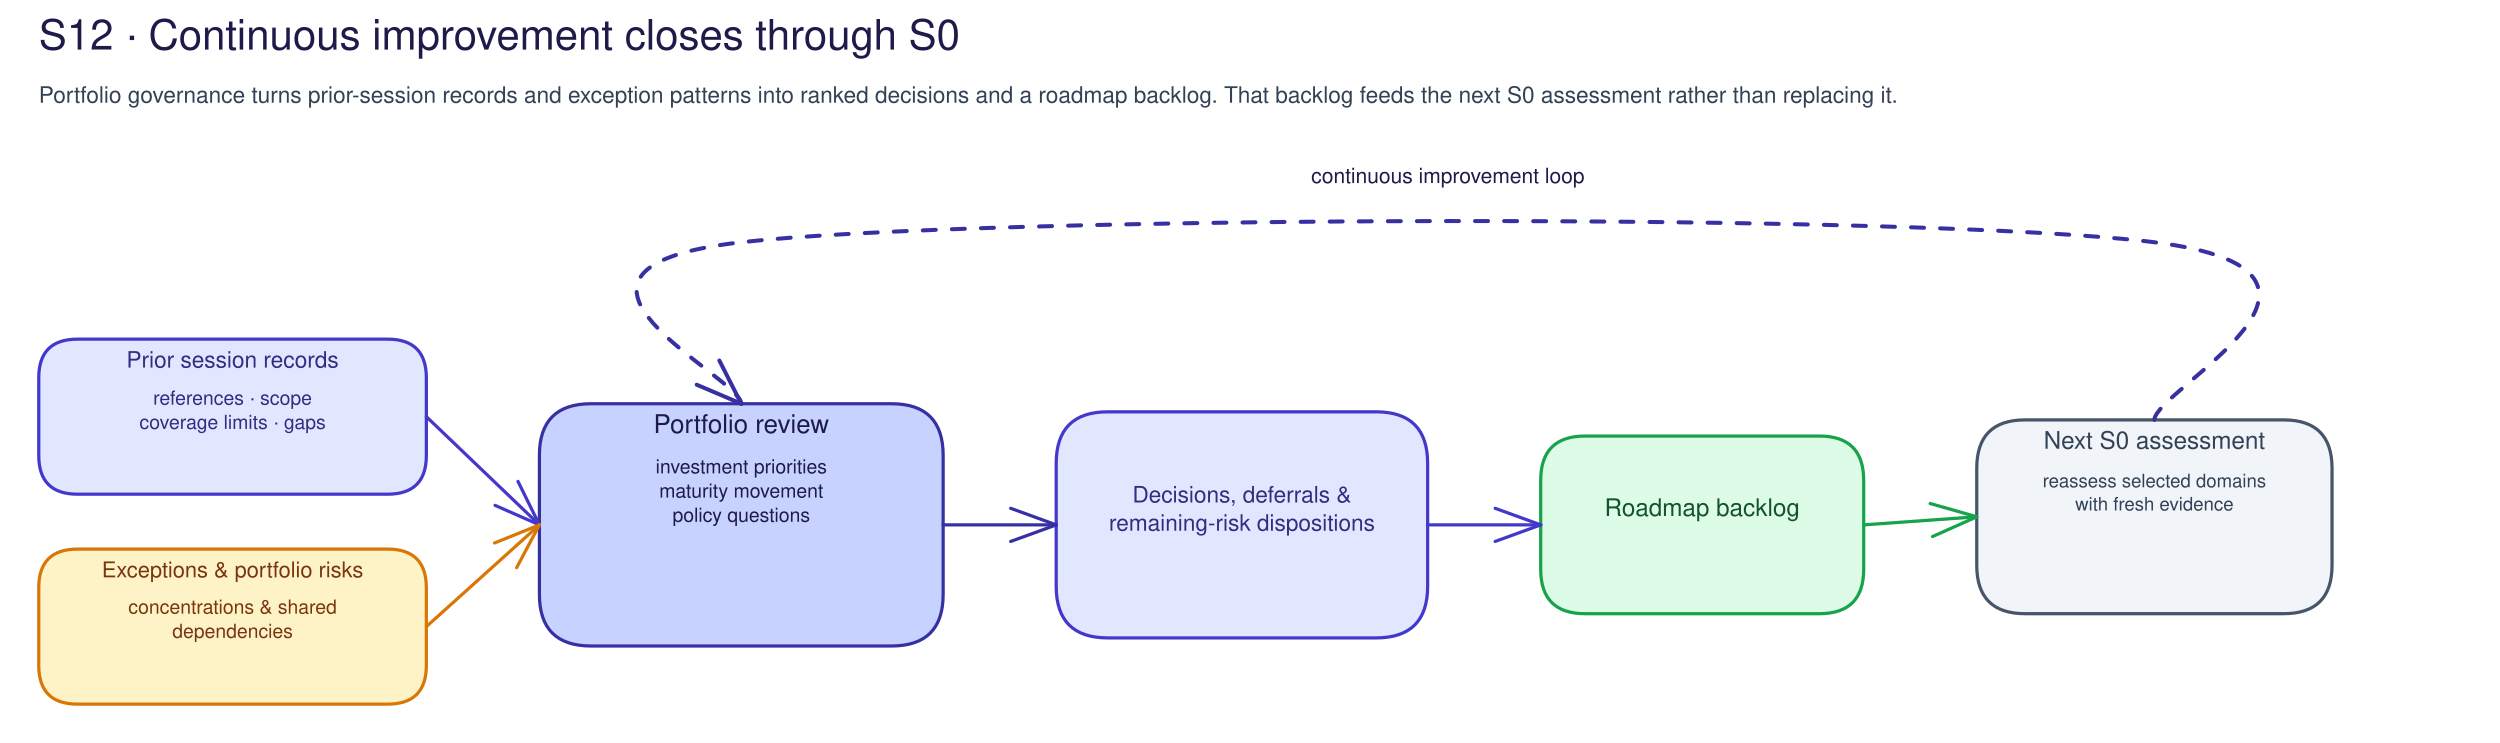
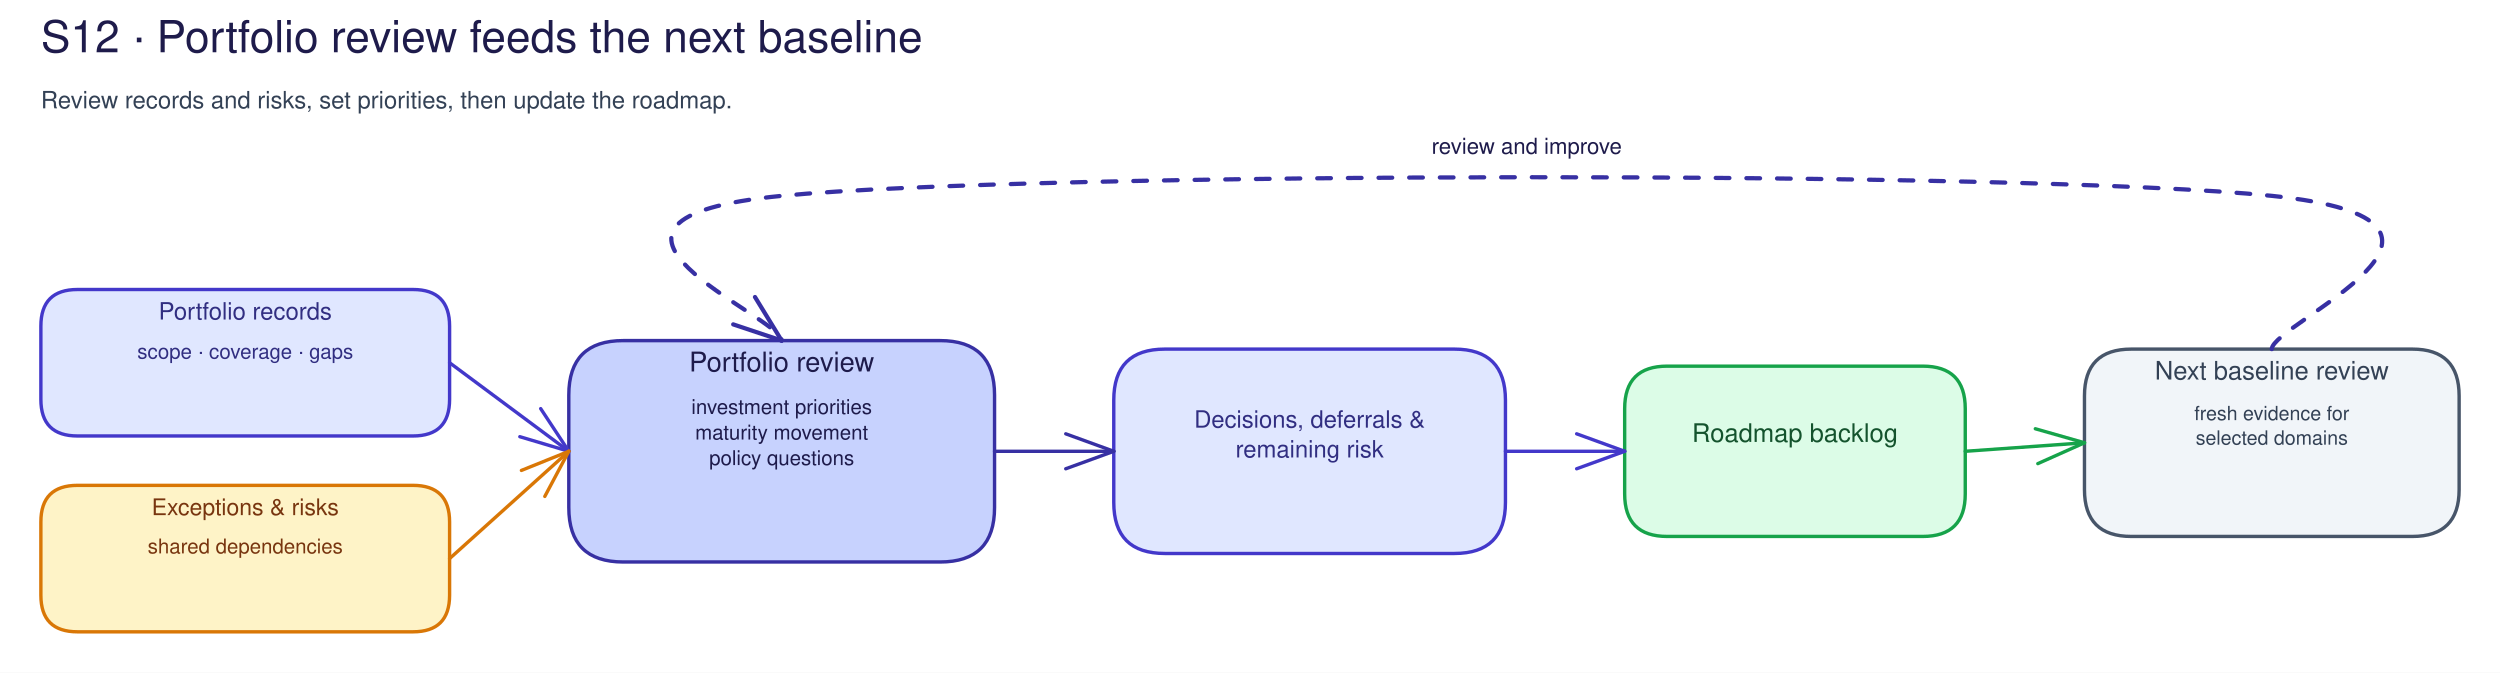
- <svg xmlns="http://www.w3.org/2000/svg" version="1.1" viewBox="0 0 1548 460" width="1548" height="460">
+ <svg xmlns="http://www.w3.org/2000/svg" version="1.1" viewBox="0 0 1468 395" width="1468" height="395">
  <defs>
    <style class="style-fonts">
      @font-face {
        font-family: "Virgil";
        src: url("https://unpkg.com/@excalidraw/excalidraw@undefined/dist/excalidraw-assets/Virgil.woff2");
      }
      @font-face {
        font-family: "Cascadia";
        src: url("https://unpkg.com/@excalidraw/excalidraw@undefined/dist/excalidraw-assets/Cascadia.woff2");
      }
      @font-face {
        font-family: "Assistant";
        src: url("https://unpkg.com/@excalidraw/excalidraw@undefined/dist/excalidraw-assets/Assistant-Regular.woff2");
      }
    </style>
  </defs>
-   <rect x="0" y="0" width="1548" height="460" fill="#ffffff" />
-   <g transform="translate(24 24) rotate(0 750 16.25)">
-     <text x="0" y="0" font-family="Helvetica, Segoe UI Emoji" font-size="26px" fill="#1e1b4b" text-anchor="start" style="white-space: pre;" direction="ltr" dominant-baseline="text-before-edge">S12 · Continuous improvement closes through S0</text>
+   <rect x="0" y="0" width="1468" height="395" fill="#ffffff" />
+   <g transform="translate(24 24) rotate(0 500 16.25)">
+     <text x="0" y="0" font-family="Helvetica, Segoe UI Emoji" font-size="26px" fill="#1e1b4b" text-anchor="start" style="white-space: pre;" direction="ltr" dominant-baseline="text-before-edge">S12 · Portfolio review feeds the next baseline</text>
  </g>
-   <g transform="translate(24 60) rotate(0 750 8.75)">
-     <text x="0" y="0" font-family="Helvetica, Segoe UI Emoji" font-size="14px" fill="#334155" text-anchor="start" style="white-space: pre;" direction="ltr" dominant-baseline="text-before-edge">Portfolio governance turns prior-session records and exception patterns into ranked decisions and a roadmap backlog. That backlog feeds the next S0 assessment rather than replacing it.</text>
+   <g transform="translate(24 60) rotate(0 630 8.75)">
+     <text x="0" y="0" font-family="Helvetica, Segoe UI Emoji" font-size="14px" fill="#334155" text-anchor="start" style="white-space: pre;" direction="ltr" dominant-baseline="text-before-edge">Review records and risks, set priorities, then update the roadmap.</text>
  </g>
-   <g stroke-linecap="round" transform="translate(24 210) rotate(0 120 48)">
-     <path d="M24 0 C91.59 0, 159.18 0, 216 0 C232 0, 240 8, 240 24 C240 42.43, 240 60.87, 240 72 C240 88, 232 96, 216 96 C161.53 96, 107.06 96, 24 96 C8 96, 0 88, 0 72 C0 60.63, 0 49.26, 0 24 C0 8, 8 0, 24 0" stroke="none" stroke-width="0" fill="#e0e7ff" />
-     <path d="M24 0 C66.18 0, 108.36 0, 216 0 M24 0 C63.34 0, 102.68 0, 216 0 M216 0 C232 0, 240 8, 240 24 M216 0 C232 0, 240 8, 240 24 M240 24 C240 37.32, 240 50.65, 240 72 M240 24 C240 38.21, 240 52.42, 240 72 M240 72 C240 88, 232 96, 216 96 M240 72 C240 88, 232 96, 216 96 M216 96 C165.87 96, 115.73 96, 24 96 M216 96 C156.7 96, 97.39 96, 24 96 M24 96 C8 96, 0 88, 0 72 M24 96 C8 96, 0 88, 0 72 M0 72 C0 57.04, 0 42.08, 0 24 M0 72 C0 53.69, 0 35.38, 0 24 M0 24 C0 8, 8 0, 24 0 M0 24 C0 8, 8 0, 24 0" stroke="#4338ca" stroke-width="2" fill="none" />
+   <g stroke-linecap="round" transform="translate(24 170) rotate(0 120 43)">
+     <path d="M21.5 0 C65.6 0, 109.69 0, 218.5 0 C232.83 0, 240 7.17, 240 21.5 C240 30.99, 240 40.49, 240 64.5 C240 78.83, 232.83 86, 218.5 86 C157.49 86, 96.48 86, 21.5 86 C7.17 86, 0 78.83, 0 64.5 C0 53.46, 0 42.43, 0 21.5 C0 7.17, 7.17 0, 21.5 0" stroke="none" stroke-width="0" fill="#e0e7ff" />
+     <path d="M21.5 0 C61.82 0, 102.15 0, 218.5 0 M21.5 0 C64.36 0, 107.22 0, 218.5 0 M218.5 0 C232.83 0, 240 7.17, 240 21.5 M218.5 0 C232.83 0, 240 7.17, 240 21.5 M240 21.5 C240 31.71, 240 41.92, 240 64.5 M240 21.5 C240 33.62, 240 45.75, 240 64.5 M240 64.5 C240 78.83, 232.83 86, 218.5 86 M240 64.5 C240 78.83, 232.83 86, 218.5 86 M218.5 86 C153.35 86, 88.2 86, 21.5 86 M218.5 86 C162.4 86, 106.29 86, 21.5 86 M21.5 86 C7.17 86, 0 78.83, 0 64.5 M21.5 86 C7.17 86, 0 78.83, 0 64.5 M0 64.5 C0 53.52, 0 42.54, 0 21.5 M0 64.5 C0 54.77, 0 45.05, 0 21.5 M0 21.5 C0 7.17, 7.17 0, 21.5 0 M0 21.5 C0 7.17, 7.17 0, 21.5 0" stroke="#4338ca" stroke-width="2" fill="none" />
  </g>
-   <g transform="translate(30 224) rotate(0 114 8.75)">
-     <text x="114" y="0" font-family="Helvetica, Segoe UI Emoji" font-size="14px" fill="#312e81" text-anchor="middle" style="white-space: pre;" direction="ltr" dominant-baseline="text-before-edge">Prior session records</text>
+   <g transform="translate(30 184) rotate(0 114 8.75)">
+     <text x="114" y="0" font-family="Helvetica, Segoe UI Emoji" font-size="14px" fill="#312e81" text-anchor="middle" style="white-space: pre;" direction="ltr" dominant-baseline="text-before-edge">Portfolio records</text>
  </g>
-   <g transform="translate(30 247.5) rotate(0 114 15)">
-     <text x="114" y="0" font-family="Helvetica, Segoe UI Emoji" font-size="12px" fill="#312e81" text-anchor="middle" style="white-space: pre;" direction="ltr" dominant-baseline="text-before-edge">references · scope</text>
-     <text x="114" y="15" font-family="Helvetica, Segoe UI Emoji" font-size="12px" fill="#312e81" text-anchor="middle" style="white-space: pre;" direction="ltr" dominant-baseline="text-before-edge">coverage limits · gaps</text>
+   <g transform="translate(30 207.5) rotate(0 114 7.5)">
+     <text x="114" y="0" font-family="Helvetica, Segoe UI Emoji" font-size="12px" fill="#312e81" text-anchor="middle" style="white-space: pre;" direction="ltr" dominant-baseline="text-before-edge">scope · coverage · gaps</text>
  </g>
-   <g stroke-linecap="round" transform="translate(24 340) rotate(0 120 48)">
-     <path d="M24 0 C99.14 0, 174.29 0, 216 0 C232 0, 240 8, 240 24 C240 35.95, 240 47.9, 240 72 C240 88, 232 96, 216 96 C144.69 96, 73.38 96, 24 96 C8 96, 0 88, 0 72 C0 59.86, 0 47.71, 0 24 C0 8, 8 0, 24 0" stroke="none" stroke-width="0" fill="#fef3c7" />
-     <path d="M24 0 C66.22 0, 108.44 0, 216 0 M24 0 C67.9 0, 111.8 0, 216 0 M216 0 C232 0, 240 8, 240 24 M216 0 C232 0, 240 8, 240 24 M240 24 C240 34.21, 240 44.42, 240 72 M240 24 C240 36.29, 240 48.57, 240 72 M240 72 C240 88, 232 96, 216 96 M240 72 C240 88, 232 96, 216 96 M216 96 C154.68 96, 93.36 96, 24 96 M216 96 C144.32 96, 72.64 96, 24 96 M24 96 C8 96, 0 88, 0 72 M24 96 C8 96, 0 88, 0 72 M0 72 C0 54.83, 0 37.67, 0 24 M0 72 C0 53.24, 0 34.47, 0 24 M0 24 C0 8, 8 0, 24 0 M0 24 C0 8, 8 0, 24 0" stroke="#d97706" stroke-width="2" fill="none" />
+   <g stroke-linecap="round" transform="translate(24 285) rotate(0 120 43)">
+     <path d="M21.5 0 C73.35 0, 125.19 0, 218.5 0 C232.83 0, 240 7.17, 240 21.5 C240 33.79, 240 46.07, 240 64.5 C240 78.83, 232.83 86, 218.5 86 C140.21 86, 61.91 86, 21.5 86 C7.17 86, 0 78.83, 0 64.5 C0 52.77, 0 41.04, 0 21.5 C0 7.17, 7.17 0, 21.5 0" stroke="none" stroke-width="0" fill="#fef3c7" />
+     <path d="M21.5 0 C61.86 0, 102.22 0, 218.5 0 M21.5 0 C69.04 0, 116.57 0, 218.5 0 M218.5 0 C232.83 0, 240 7.17, 240 21.5 M218.5 0 C232.83 0, 240 7.17, 240 21.5 M240 21.5 C240 37.52, 240 53.54, 240 64.5 M240 21.5 C240 31.9, 240 42.3, 240 64.5 M240 64.5 C240 78.83, 232.83 86, 218.5 86 M240 64.5 C240 78.83, 232.83 86, 218.5 86 M218.5 86 C141.87 86, 65.25 86, 21.5 86 M218.5 86 C149.7 86, 80.9 86, 21.5 86 M21.5 86 C7.17 86, 0 78.83, 0 64.5 M21.5 86 C7.17 86, 0 78.83, 0 64.5 M0 64.5 C0 51.54, 0 38.59, 0 21.5 M0 64.5 C0 54.37, 0 44.23, 0 21.5 M0 21.5 C0 7.17, 7.17 0, 21.5 0 M0 21.5 C0 7.17, 7.17 0, 21.5 0" stroke="#d97706" stroke-width="2" fill="none" />
  </g>
-   <g transform="translate(30 354) rotate(0 114 8.4375)">
-     <text x="114" y="0" font-family="Helvetica, Segoe UI Emoji" font-size="13.5px" fill="#78350f" text-anchor="middle" style="white-space: pre;" direction="ltr" dominant-baseline="text-before-edge">Exceptions &amp; portfolio risks</text>
+   <g transform="translate(30 299) rotate(0 114 8.4375)">
+     <text x="114" y="0" font-family="Helvetica, Segoe UI Emoji" font-size="13.5px" fill="#78350f" text-anchor="middle" style="white-space: pre;" direction="ltr" dominant-baseline="text-before-edge">Exceptions &amp; risks</text>
  </g>
-   <g transform="translate(30 376.875) rotate(0 114 15)">
-     <text x="114" y="0" font-family="Helvetica, Segoe UI Emoji" font-size="12px" fill="#78350f" text-anchor="middle" style="white-space: pre;" direction="ltr" dominant-baseline="text-before-edge">concentrations &amp; shared</text>
-     <text x="114" y="15" font-family="Helvetica, Segoe UI Emoji" font-size="12px" fill="#78350f" text-anchor="middle" style="white-space: pre;" direction="ltr" dominant-baseline="text-before-edge">dependencies</text>
+   <g transform="translate(30 321.875) rotate(0 114 7.5)">
+     <text x="114" y="0" font-family="Helvetica, Segoe UI Emoji" font-size="12px" fill="#78350f" text-anchor="middle" style="white-space: pre;" direction="ltr" dominant-baseline="text-before-edge">shared dependencies</text>
  </g>
-   <g stroke-linecap="round" transform="translate(334 250) rotate(0 125 75)">
-     <path d="M32 0 C74.92 0, 117.83 0, 218 0 C239.33 0, 250 10.67, 250 32 C250 59, 250 85.99, 250 118 C250 139.33, 239.33 150, 218 150 C169.8 150, 121.6 150, 32 150 C10.67 150, 0 139.33, 0 118 C0 94.86, 0 71.72, 0 32 C0 10.67, 10.67 0, 32 0" stroke="none" stroke-width="0" fill="#c7d2fe" />
-     <path d="M32 0 C72.93 0, 113.87 0, 218 0 M32 0 C78.94 0, 125.89 0, 218 0 M218 0 C239.33 0, 250 10.67, 250 32 M218 0 C239.33 0, 250 10.67, 250 32 M250 32 C250 61.91, 250 91.82, 250 118 M250 32 C250 50.56, 250 69.13, 250 118 M250 118 C250 139.33, 239.33 150, 218 150 M250 118 C250 139.33, 239.33 150, 218 150 M218 150 C147.76 150, 77.53 150, 32 150 M218 150 C173.77 150, 129.55 150, 32 150 M32 150 C10.67 150, 0 139.33, 0 118 M32 150 C10.67 150, 0 139.33, 0 118 M0 118 C0 100.49, 0 82.98, 0 32 M0 118 C0 100.76, 0 83.53, 0 32 M0 32 C0 10.67, 10.67 0, 32 0 M0 32 C0 10.67, 10.67 0, 32 0" stroke="#3730a3" stroke-width="2" fill="none" />
+   <g stroke-linecap="round" transform="translate(334 200) rotate(0 125 65)">
+     <path d="M32 0 C88.27 0, 144.54 0, 218 0 C239.33 0, 250 10.67, 250 32 C250 55.15, 250 78.29, 250 98 C250 119.33, 239.33 130, 218 130 C164.96 130, 111.93 130, 32 130 C10.67 130, 0 119.33, 0 98 C0 78.93, 0 59.87, 0 32 C0 10.67, 10.67 0, 32 0" stroke="none" stroke-width="0" fill="#c7d2fe" />
+     <path d="M32 0 C70.14 0, 108.28 0, 218 0 M32 0 C81.3 0, 130.59 0, 218 0 M218 0 C239.33 0, 250 10.67, 250 32 M218 0 C239.33 0, 250 10.67, 250 32 M250 32 C250 52.3, 250 72.6, 250 98 M250 32 C250 45.32, 250 58.64, 250 98 M250 98 C250 119.33, 239.33 130, 218 130 M250 98 C250 119.33, 239.33 130, 218 130 M218 130 C172.02 130, 126.04 130, 32 130 M218 130 C178.25 130, 138.51 130, 32 130 M32 130 C10.67 130, 0 119.33, 0 98 M32 130 C10.67 130, 0 119.33, 0 98 M0 98 C0 75.08, 0 52.16, 0 32 M0 98 C0 81.82, 0 65.64, 0 32 M0 32 C0 10.67, 10.67 0, 32 0 M0 32 C0 10.67, 10.67 0, 32 0" stroke="#3730a3" stroke-width="2" fill="none" />
  </g>
-   <g transform="translate(340 264) rotate(0 119 10)">
+   <g transform="translate(340 214) rotate(0 119 10)">
    <text x="119" y="0" font-family="Helvetica, Segoe UI Emoji" font-size="16px" fill="#1e1b4b" text-anchor="middle" style="white-space: pre;" direction="ltr" dominant-baseline="text-before-edge">Portfolio review</text>
  </g>
-   <g transform="translate(340 290) rotate(0 119 22.5)">
+   <g transform="translate(340 240) rotate(0 119 22.5)">
    <text x="119" y="0" font-family="Helvetica, Segoe UI Emoji" font-size="12px" fill="#1e1b4b" text-anchor="middle" style="white-space: pre;" direction="ltr" dominant-baseline="text-before-edge">investment priorities</text>
    <text x="119" y="15" font-family="Helvetica, Segoe UI Emoji" font-size="12px" fill="#1e1b4b" text-anchor="middle" style="white-space: pre;" direction="ltr" dominant-baseline="text-before-edge">maturity movement</text>
    <text x="119" y="30" font-family="Helvetica, Segoe UI Emoji" font-size="12px" fill="#1e1b4b" text-anchor="middle" style="white-space: pre;" direction="ltr" dominant-baseline="text-before-edge">policy questions</text>
  </g>
  <g stroke-linecap="round">
-     <g transform="translate(264 258) rotate(0 35 33.5)">
-       <path d="M0 0 C15.42 14.76, 30.84 29.52, 70 67 M0 0 C19.33 18.5, 38.66 37, 70 67" stroke="#4338ca" stroke-width="2" fill="none" />
+     <g transform="translate(264 213) rotate(0 35 26)">
+       <path d="M0 0 C14.37 10.67, 28.74 21.35, 70 52 M0 0 C20.21 15.02, 40.43 30.03, 70 52" stroke="#4338ca" stroke-width="2" fill="none" />
    </g>
-     <g transform="translate(264 258) rotate(0 35 33.5)">
-       <path d="M42.54 54.92 C48.59 57.58, 54.64 60.24, 70 67 M42.54 54.92 C50.12 58.26, 57.7 61.59, 70 67" stroke="#4338ca" stroke-width="2" fill="none" />
+     <g transform="translate(264 213) rotate(0 35 26)">
+       <path d="M41.25 43.43 C47.15 45.19, 53.05 46.95, 70 52 M41.25 43.43 C49.55 45.9, 57.86 48.38, 70 52" stroke="#4338ca" stroke-width="2" fill="none" />
    </g>
-     <g transform="translate(264 258) rotate(0 35 33.5)">
-       <path d="M56.73 40.09 C59.65 46.02, 62.58 51.95, 70 67 M56.73 40.09 C60.39 47.52, 64.06 54.95, 70 67" stroke="#4338ca" stroke-width="2" fill="none" />
+     <g transform="translate(264 213) rotate(0 35 26)">
+       <path d="M53.49 26.95 C56.88 32.09, 60.27 37.23, 70 52 M53.49 26.95 C58.26 34.19, 63.02 41.42, 70 52" stroke="#4338ca" stroke-width="2" fill="none" />
    </g>
  </g>
  <mask />
  <g stroke-linecap="round">
-     <g transform="translate(264 388) rotate(0 35 -31.5)">
-       <path d="M0 0 C15.42 -13.88, 30.85 -27.76, 70 -63 M0 0 C19.88 -17.89, 39.77 -35.79, 70 -63" stroke="#d97706" stroke-width="2" fill="none" />
+     <g transform="translate(264 328) rotate(0 35 -31.5)">
+       <path d="M0 0 C14.37 -12.93, 28.74 -25.87, 70 -63 M0 0 C20.77 -18.69, 41.54 -37.38, 70 -63" stroke="#d97706" stroke-width="2" fill="none" />
    </g>
-     <g transform="translate(264 388) rotate(0 35 -31.5)">
-       <path d="M55.91 -36.51 C59.01 -42.35, 62.12 -48.19, 70 -63 M55.91 -36.51 C59.91 -44.04, 63.91 -51.56, 70 -63" stroke="#d97706" stroke-width="2" fill="none" />
+     <g transform="translate(264 328) rotate(0 35 -31.5)">
+       <path d="M55.91 -36.51 C58.8 -41.95, 61.7 -47.39, 70 -63 M55.91 -36.51 C60.09 -44.37, 64.27 -52.23, 70 -63" stroke="#d97706" stroke-width="2" fill="none" />
    </g>
-     <g transform="translate(264 388) rotate(0 35 -31.5)">
-       <path d="M42.18 -51.77 C48.31 -54.24, 54.44 -56.72, 70 -63 M42.18 -51.77 C50.08 -54.96, 57.98 -58.15, 70 -63" stroke="#d97706" stroke-width="2" fill="none" />
+     <g transform="translate(264 328) rotate(0 35 -31.5)">
+       <path d="M42.18 -51.77 C47.89 -54.07, 53.6 -56.38, 70 -63 M42.18 -51.77 C50.44 -55.1, 58.69 -58.43, 70 -63" stroke="#d97706" stroke-width="2" fill="none" />
    </g>
  </g>
  <mask />
-   <g stroke-linecap="round" transform="translate(654 255) rotate(0 115 70)">
-     <path d="M32 0 C70.12 0, 108.24 0, 198 0 C219.33 0, 230 10.67, 230 32 C230 53.95, 230 75.9, 230 108 C230 129.33, 219.33 140, 198 140 C141.78 140, 85.56 140, 32 140 C10.67 140, 0 129.33, 0 108 C0 85.51, 0 63.02, 0 32 C0 10.67, 10.67 0, 32 0" stroke="none" stroke-width="0" fill="#e0e7ff" />
-     <path d="M32 0 C68.58 0, 105.17 0, 198 0 M32 0 C80.46 0, 128.93 0, 198 0 M198 0 C219.33 0, 230 10.67, 230 32 M198 0 C219.33 0, 230 10.67, 230 32 M230 32 C230 60.34, 230 88.69, 230 108 M230 32 C230 53.46, 230 74.93, 230 108 M230 108 C230 129.33, 219.33 140, 198 140 M230 108 C230 129.33, 219.33 140, 198 140 M198 140 C152.4 140, 106.81 140, 32 140 M198 140 C140.7 140, 83.39 140, 32 140 M32 140 C10.67 140, 0 129.33, 0 108 M32 140 C10.67 140, 0 129.33, 0 108 M0 108 C0 86.7, 0 65.4, 0 32 M0 108 C0 81.43, 0 54.86, 0 32 M0 32 C0 10.67, 10.67 0, 32 0 M0 32 C0 10.67, 10.67 0, 32 0" stroke="#4338ca" stroke-width="2" fill="none" />
+   <g stroke-linecap="round" transform="translate(654 205) rotate(0 115 60)">
+     <path d="M30 0 C81.25 0, 132.49 0, 200 0 C220 0, 230 10, 230 30 C230 49.54, 230 69.07, 230 90 C230 110, 220 120, 200 120 C138 120, 76.01 120, 30 120 C10 120, 0 110, 0 90 C0 71.06, 0 52.12, 0 30 C0 10, 10 0, 30 0" stroke="none" stroke-width="0" fill="#e0e7ff" />
+     <path d="M30 0 C64.91 0, 99.83 0, 200 0 M30 0 C81.78 0, 133.57 0, 200 0 M200 0 C220 0, 230 10, 230 30 M200 0 C220 0, 230 10, 230 30 M230 30 C230 49.97, 230 69.93, 230 90 M230 30 C230 46.1, 230 62.2, 230 90 M230 90 C230 110, 220 120, 200 120 M230 90 C230 110, 220 120, 200 120 M200 120 C141.47 120, 82.94 120, 30 120 M200 120 C145.41 120, 90.82 120, 30 120 M30 120 C10 120, 0 110, 0 90 M30 120 C10 120, 0 110, 0 90 M0 90 C0 76.56, 0 63.13, 0 30 M0 90 C0 66.34, 0 42.68, 0 30 M0 30 C0 10, 10 0, 30 0 M0 30 C0 10, 10 0, 30 0" stroke="#4338ca" stroke-width="2" fill="none" />
  </g>
-   <g transform="translate(654 307.5) rotate(0 115 17.5)">
+   <g transform="translate(654 247.5) rotate(0 115 17.5)">
    <text x="115" y="0" font-family="Helvetica, Segoe UI Emoji" font-size="14px" fill="#312e81" text-anchor="middle" style="white-space: pre;" direction="ltr" dominant-baseline="text-before-edge">Decisions, deferrals &amp;</text>
-     <text x="115" y="17.5" font-family="Helvetica, Segoe UI Emoji" font-size="14px" fill="#312e81" text-anchor="middle" style="white-space: pre;" direction="ltr" dominant-baseline="text-before-edge">remaining-risk dispositions</text>
+     <text x="115" y="17.5" font-family="Helvetica, Segoe UI Emoji" font-size="14px" fill="#312e81" text-anchor="middle" style="white-space: pre;" direction="ltr" dominant-baseline="text-before-edge">remaining risk</text>
  </g>
-   <g stroke-linecap="round" transform="translate(954 270) rotate(0 100 55)">
-     <path d="M27.5 0 C83.93 0, 140.37 0, 172.5 0 C190.83 0, 200 9.17, 200 27.5 C200 49.43, 200 71.37, 200 82.5 C200 100.83, 190.83 110, 172.5 110 C124.58 110, 76.66 110, 27.5 110 C9.17 110, 0 100.83, 0 82.5 C0 65.63, 0 48.77, 0 27.5 C0 9.17, 9.17 0, 27.5 0" stroke="none" stroke-width="0" fill="#dcfce7" />
-     <path d="M27.5 0 C59.47 0, 91.45 0, 172.5 0 M27.5 0 C72.13 0, 116.76 0, 172.5 0 M172.5 0 C190.83 0, 200 9.17, 200 27.5 M172.5 0 C190.83 0, 200 9.17, 200 27.5 M200 27.5 C200 41.97, 200 56.43, 200 82.5 M200 27.5 C200 48.9, 200 70.29, 200 82.5 M200 82.5 C200 100.83, 190.83 110, 172.5 110 M200 82.5 C200 100.83, 190.83 110, 172.5 110 M172.5 110 C127.04 110, 81.58 110, 27.5 110 M172.5 110 C116.22 110, 59.93 110, 27.5 110 M27.5 110 C9.17 110, 0 100.83, 0 82.5 M27.5 110 C9.17 110, 0 100.83, 0 82.5 M0 82.5 C0 65.4, 0 48.3, 0 27.5 M0 82.5 C0 66.59, 0 50.68, 0 27.5 M0 27.5 C0 9.17, 9.17 0, 27.5 0 M0 27.5 C0 9.17, 9.17 0, 27.5 0" stroke="#16a34a" stroke-width="2" fill="none" />
+   <g stroke-linecap="round" transform="translate(954 215) rotate(0 100 50)">
+     <path d="M25 0 C64.15 0, 103.3 0, 175 0 C191.67 0, 200 8.33, 200 25 C200 36.78, 200 48.56, 200 75 C200 91.67, 191.67 100, 175 100 C121.52 100, 68.05 100, 25 100 C8.33 100, 0 91.67, 0 75 C0 58.68, 0 42.36, 0 25 C0 8.33, 8.33 0, 25 0" stroke="none" stroke-width="0" fill="#dcfce7" />
+     <path d="M25 0 C55.83 0, 86.65 0, 175 0 M25 0 C73.06 0, 121.13 0, 175 0 M175 0 C191.67 0, 200 8.33, 200 25 M175 0 C191.67 0, 200 8.33, 200 25 M200 25 C200 36.14, 200 47.28, 200 75 M200 25 C200 43.75, 200 62.5, 200 75 M200 75 C200 91.67, 191.67 100, 175 100 M200 75 C200 91.67, 191.67 100, 175 100 M175 100 C117.53 100, 60.07 100, 25 100 M175 100 C120.39 100, 65.77 100, 25 100 M25 100 C8.33 100, 0 91.67, 0 75 M25 100 C8.33 100, 0 91.67, 0 75 M0 75 C0 62.27, 0 49.54, 0 25 M0 75 C0 58.3, 0 41.6, 0 25 M0 25 C0 8.33, 8.33 0, 25 0 M0 25 C0 8.33, 8.33 0, 25 0" stroke="#16a34a" stroke-width="2" fill="none" />
  </g>
-   <g transform="translate(954 315.625) rotate(0 100 9.375)">
+   <g transform="translate(954 255.625) rotate(0 100 9.375)">
    <text x="100" y="0" font-family="Helvetica, Segoe UI Emoji" font-size="15px" fill="#14532d" text-anchor="middle" style="white-space: pre;" direction="ltr" dominant-baseline="text-before-edge">Roadmap backlog</text>
  </g>
-   <g stroke-linecap="round" transform="translate(1224 260) rotate(0 110 60)">
-     <path d="M30 0 C85.8 0, 141.61 0, 190 0 C210 0, 220 10, 220 30 C220 48.52, 220 67.05, 220 90 C220 110, 210 120, 190 120 C138.43 120, 86.86 120, 30 120 C10 120, 0 110, 0 90 C0 70.96, 0 51.91, 0 30 C0 10, 10 0, 30 0" stroke="none" stroke-width="0" fill="#f1f5f9" />
-     <path d="M30 0 C65.3 0, 100.6 0, 190 0 M30 0 C81.78 0, 133.55 0, 190 0 M190 0 C210 0, 220 10, 220 30 M190 0 C210 0, 220 10, 220 30 M220 30 C220 51.19, 220 72.37, 220 90 M220 30 C220 47.74, 220 65.48, 220 90 M220 90 C220 110, 210 120, 190 120 M220 90 C220 110, 210 120, 190 120 M190 120 C133.63 120, 77.25 120, 30 120 M190 120 C153.02 120, 116.04 120, 30 120 M30 120 C10 120, 0 110, 0 90 M30 120 C10 120, 0 110, 0 90 M0 90 C0 69.51, 0 49.01, 0 30 M0 90 C0 76.26, 0 62.53, 0 30 M0 30 C0 10, 10 0, 30 0 M0 30 C0 10, 10 0, 30 0" stroke="#475569" stroke-width="2" fill="none" />
+   <g stroke-linecap="round" transform="translate(1224 205) rotate(0 110 55)">
+     <path d="M27.5 0 C63.89 0, 100.29 0, 192.5 0 C210.83 0, 220 9.17, 220 27.5 C220 46.5, 220 65.51, 220 82.5 C220 100.83, 210.83 110, 192.5 110 C135.03 110, 77.56 110, 27.5 110 C9.17 110, 0 100.83, 0 82.5 C0 63.96, 0 45.41, 0 27.5 C0 9.17, 9.17 0, 27.5 0" stroke="none" stroke-width="0" fill="#f1f5f9" />
+     <path d="M27.5 0 C61.43 0, 95.36 0, 192.5 0 M27.5 0 C82.98 0, 138.47 0, 192.5 0 M192.5 0 C210.83 0, 220 9.17, 220 27.5 M192.5 0 C210.83 0, 220 9.17, 220 27.5 M220 27.5 C220 44.71, 220 61.92, 220 82.5 M220 27.5 C220 42.99, 220 58.47, 220 82.5 M220 82.5 C220 100.83, 210.83 110, 192.5 110 M220 82.5 C220 100.83, 210.83 110, 192.5 110 M192.5 110 C155.88 110, 119.26 110, 27.5 110 M192.5 110 C158.34 110, 124.17 110, 27.5 110 M27.5 110 C9.17 110, 0 100.83, 0 82.5 M27.5 110 C9.17 110, 0 100.83, 0 82.5 M0 82.5 C0 66.81, 0 51.12, 0 27.5 M0 82.5 C0 67.45, 0 52.4, 0 27.5 M0 27.5 C0 9.17, 9.17 0, 27.5 0 M0 27.5 C0 9.17, 9.17 0, 27.5 0" stroke="#475569" stroke-width="2" fill="none" />
  </g>
-   <g transform="translate(1230 274) rotate(0 104 9.375)">
-     <text x="104" y="0" font-family="Helvetica, Segoe UI Emoji" font-size="15px" fill="#334155" text-anchor="middle" style="white-space: pre;" direction="ltr" dominant-baseline="text-before-edge">Next S0 assessment</text>
+   <g transform="translate(1230 219) rotate(0 104 9.375)">
+     <text x="104" y="0" font-family="Helvetica, Segoe UI Emoji" font-size="15px" fill="#334155" text-anchor="middle" style="white-space: pre;" direction="ltr" dominant-baseline="text-before-edge">Next baseline review</text>
  </g>
-   <g transform="translate(1230 298.75) rotate(0 104 14.375)">
-     <text x="104" y="0" font-family="Helvetica, Segoe UI Emoji" font-size="11.5px" fill="#334155" text-anchor="middle" style="white-space: pre;" direction="ltr" dominant-baseline="text-before-edge">reassess selected domains</text>
-     <text x="104" y="14.375" font-family="Helvetica, Segoe UI Emoji" font-size="11.5px" fill="#334155" text-anchor="middle" style="white-space: pre;" direction="ltr" dominant-baseline="text-before-edge">with fresh evidence</text>
+   <g transform="translate(1230 243.75) rotate(0 104 14.375)">
+     <text x="104" y="0" font-family="Helvetica, Segoe UI Emoji" font-size="11.5px" fill="#334155" text-anchor="middle" style="white-space: pre;" direction="ltr" dominant-baseline="text-before-edge">fresh evidence for</text>
+     <text x="104" y="14.375" font-family="Helvetica, Segoe UI Emoji" font-size="11.5px" fill="#334155" text-anchor="middle" style="white-space: pre;" direction="ltr" dominant-baseline="text-before-edge">selected domains</text>
  </g>
  <g stroke-linecap="round">
-     <g transform="translate(584 325) rotate(0 35 0)">
-       <path d="M0 0 C15.46 0, 30.92 0, 70 0 M0 0 C24.31 0, 48.63 0, 70 0" stroke="#3730a3" stroke-width="2" fill="none" />
+     <g transform="translate(584 265) rotate(0 35 0)">
+       <path d="M0 0 C14.41 0, 28.81 0, 70 0 M0 0 C25.2 0, 50.4 0, 70 0" stroke="#3730a3" stroke-width="2" fill="none" />
    </g>
-     <g transform="translate(584 325) rotate(0 35 0)">
-       <path d="M41.81 10.26 C48.03 7.99, 54.26 5.73, 70 0 M41.81 10.26 C51.6 6.7, 61.39 3.13, 70 0" stroke="#3730a3" stroke-width="2" fill="none" />
+     <g transform="translate(584 265) rotate(0 35 0)">
+       <path d="M41.81 10.26 C47.61 8.15, 53.41 6.04, 70 0 M41.81 10.26 C51.96 6.57, 62.11 2.87, 70 0" stroke="#3730a3" stroke-width="2" fill="none" />
    </g>
-     <g transform="translate(584 325) rotate(0 35 0)">
-       <path d="M41.81 -10.26 C48.03 -7.99, 54.26 -5.73, 70 0 M41.81 -10.26 C51.6 -6.7, 61.39 -3.13, 70 0" stroke="#3730a3" stroke-width="2" fill="none" />
+     <g transform="translate(584 265) rotate(0 35 0)">
+       <path d="M41.81 -10.26 C47.61 -8.15, 53.41 -6.04, 70 0 M41.81 -10.26 C51.96 -6.57, 62.11 -2.87, 70 0" stroke="#3730a3" stroke-width="2" fill="none" />
    </g>
  </g>
  <mask />
  <g stroke-linecap="round">
-     <g transform="translate(884 325) rotate(0 35 0)">
-       <path d="M0 0 C15.46 0, 30.92 0, 70 0 M0 0 C24.87 0, 49.74 0, 70 0" stroke="#4338ca" stroke-width="2" fill="none" />
+     <g transform="translate(884 265) rotate(0 35 0)">
+       <path d="M0 0 C14.41 0, 28.82 0, 70 0 M0 0 C25.75 0, 51.51 0, 70 0" stroke="#4338ca" stroke-width="2" fill="none" />
    </g>
-     <g transform="translate(884 325) rotate(0 35 0)">
-       <path d="M41.81 10.26 C48.04 7.99, 54.26 5.73, 70 0 M41.81 10.26 C51.82 6.62, 61.84 2.97, 70 0" stroke="#4338ca" stroke-width="2" fill="none" />
+     <g transform="translate(884 265) rotate(0 35 0)">
+       <path d="M41.81 10.26 C47.61 8.15, 53.42 6.04, 70 0 M41.81 10.26 C52.18 6.49, 62.55 2.71, 70 0" stroke="#4338ca" stroke-width="2" fill="none" />
    </g>
-     <g transform="translate(884 325) rotate(0 35 0)">
-       <path d="M41.81 -10.26 C48.04 -7.99, 54.26 -5.73, 70 0 M41.81 -10.26 C51.82 -6.62, 61.84 -2.97, 70 0" stroke="#4338ca" stroke-width="2" fill="none" />
+     <g transform="translate(884 265) rotate(0 35 0)">
+       <path d="M41.81 -10.26 C47.61 -8.15, 53.42 -6.04, 70 0 M41.81 -10.26 C52.18 -6.49, 62.55 -2.71, 70 0" stroke="#4338ca" stroke-width="2" fill="none" />
    </g>
  </g>
  <mask />
  <g stroke-linecap="round">
-     <g transform="translate(1154 325) rotate(0 35 -2.5)">
-       <path d="M0 0 C15.47 -1.1, 30.93 -2.21, 70 -5 M0 0 C25.42 -1.82, 50.84 -3.63, 70 -5" stroke="#16a34a" stroke-width="2" fill="none" />
+     <g transform="translate(1154 265) rotate(0 35 -2.5)">
+       <path d="M0 0 C14.42 -1.03, 28.83 -2.06, 70 -5 M0 0 C26.31 -1.88, 52.62 -3.76, 70 -5" stroke="#16a34a" stroke-width="2" fill="none" />
    </g>
-     <g transform="translate(1154 325) rotate(0 35 -2.5)">
-       <path d="M42.61 7.24 C48.66 4.54, 54.71 1.83, 70 -5 M42.61 7.24 C52.56 2.8, 62.51 -1.65, 70 -5" stroke="#16a34a" stroke-width="2" fill="none" />
+     <g transform="translate(1154 265) rotate(0 35 -2.5)">
+       <path d="M42.61 7.24 C48.25 4.72, 53.89 2.2, 70 -5 M42.61 7.24 C52.91 2.64, 63.2 -1.96, 70 -5" stroke="#16a34a" stroke-width="2" fill="none" />
    </g>
-     <g transform="translate(1154 325) rotate(0 35 -2.5)">
-       <path d="M41.15 -13.23 C47.52 -11.41, 53.9 -9.59, 70 -5 M41.15 -13.23 C51.63 -10.24, 62.11 -7.25, 70 -5" stroke="#16a34a" stroke-width="2" fill="none" />
+     <g transform="translate(1154 265) rotate(0 35 -2.5)">
+       <path d="M41.15 -13.23 C47.09 -11.53, 53.03 -9.84, 70 -5 M41.15 -13.23 C51.99 -10.13, 62.84 -7.04, 70 -5" stroke="#16a34a" stroke-width="2" fill="none" />
    </g>
  </g>
  <mask />
  <g stroke-linecap="round">
-     <g transform="translate(1334 260) rotate(0 -437.5 -55)">
-       <path d="M0 0 C0 -18.33, 145.83 -91.67, 0 -110 C-145.83 -128.33, -729.17 -126.67, -875 -110 C-1020.83 -93.33, -875 -26.67, -875 -10" stroke="#3730a3" stroke-width="2.5" fill="none" stroke-dasharray="8 10" />
+     <g transform="translate(1334 205) rotate(0 -437.5 -45)">
+       <path d="M0 0 C0 -15, 145.83 -75, 0 -90 C-145.83 -105, -729.17 -104.17, -875 -90 C-1020.83 -75.83, -875 -19.17, -875 -5" stroke="#3730a3" stroke-width="2.5" fill="none" stroke-dasharray="8 10" />
    </g>
-     <g transform="translate(1334 260) rotate(0 -437.5 -55)">
-       <path d="M-902.59 -21.77 C-896.49 -19.17, -890.4 -16.57, -875 -10" stroke="#3730a3" stroke-width="2.5" fill="none" />
+     <g transform="translate(1334 205) rotate(0 -437.5 -45)">
+       <path d="M-903.45 -14.52 C-897.59 -12.56, -891.73 -10.6, -875 -5" stroke="#3730a3" stroke-width="2.5" fill="none" />
    </g>
-     <g transform="translate(1334 260) rotate(0 -437.5 -55)">
-       <path d="M-888.57 -36.76 C-885.57 -30.84, -882.57 -24.93, -875 -10" stroke="#3730a3" stroke-width="2.5" fill="none" />
+     <g transform="translate(1334 205) rotate(0 -437.5 -45)">
+       <path d="M-890.67 -30.58 C-887.44 -25.31, -884.21 -20.04, -875 -5" stroke="#3730a3" stroke-width="2.5" fill="none" />
    </g>
  </g>
  <mask />
-   <g transform="translate(746.5 110) rotate(0 150 8.125)">
-     <text x="150" y="0" font-family="Helvetica, Segoe UI Emoji" font-size="13px" fill="#1e1b4b" text-anchor="middle" style="white-space: pre;" direction="ltr" dominant-baseline="text-before-edge">continuous improvement loop</text>
+   <g transform="translate(776.5 87) rotate(0 120 8.125)">
+     <text x="120" y="0" font-family="Helvetica, Segoe UI Emoji" font-size="13px" fill="#1e1b4b" text-anchor="middle" style="white-space: pre;" direction="ltr" dominant-baseline="text-before-edge">review and improve</text>
  </g>
</svg>
